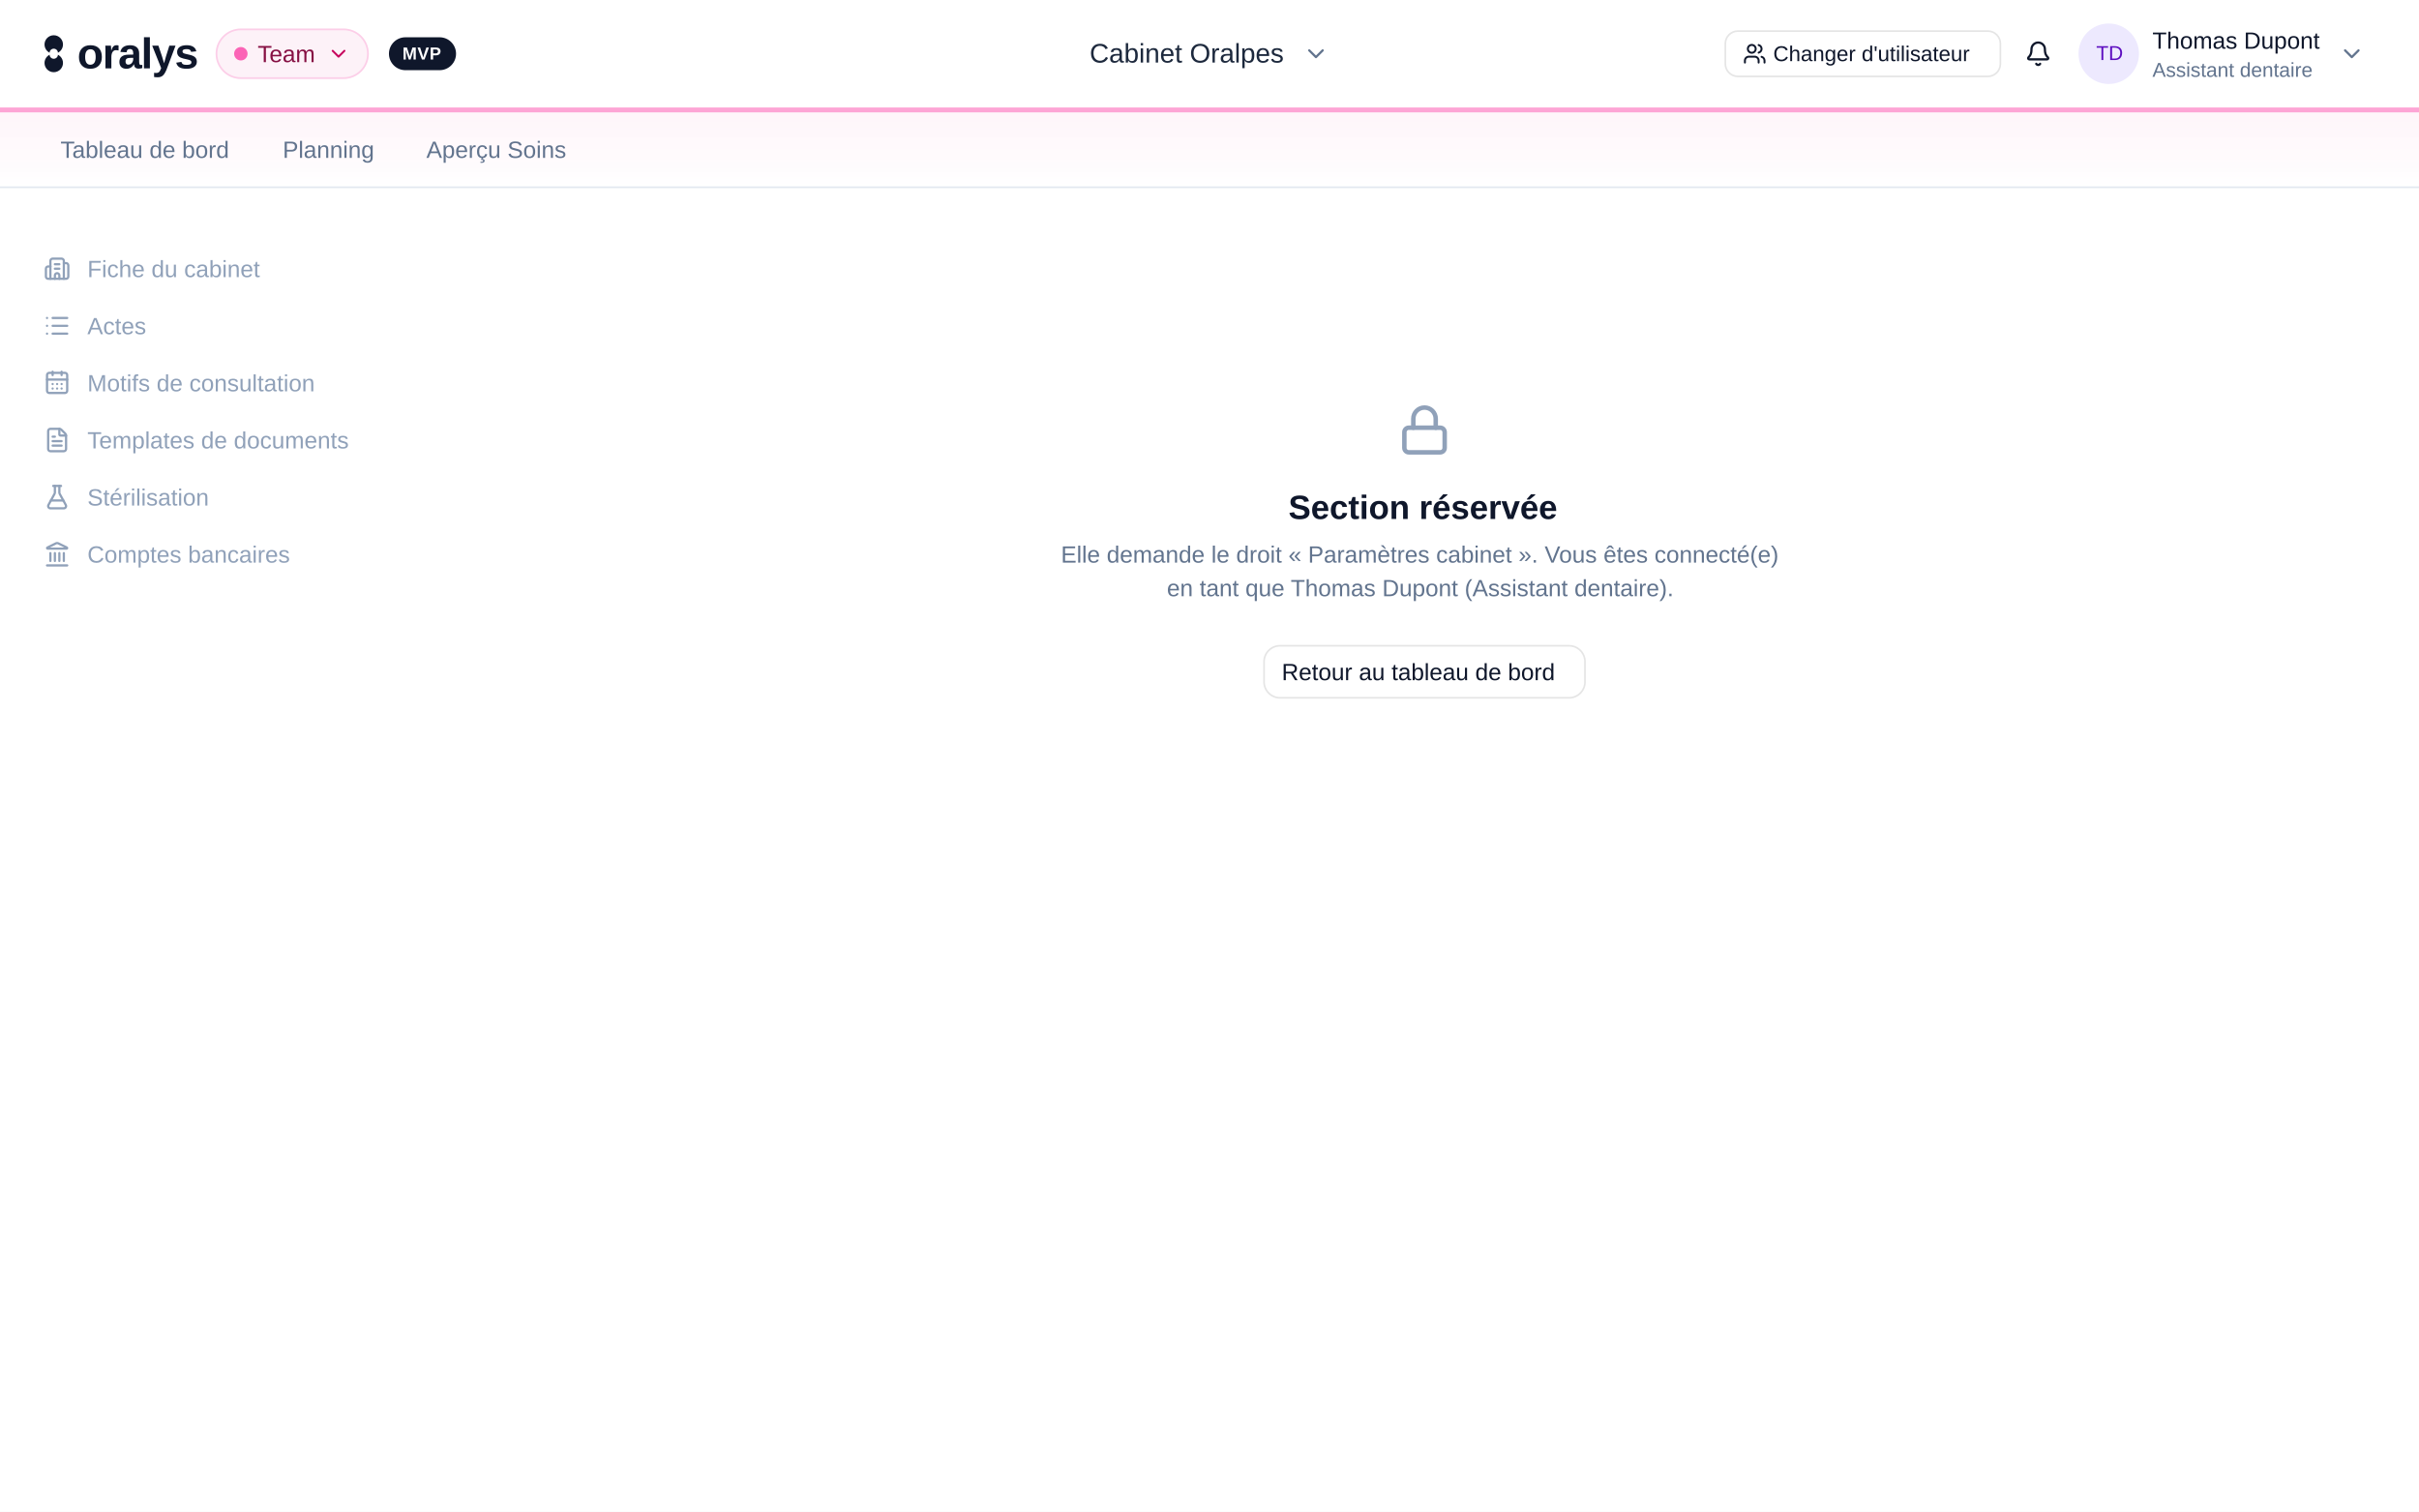
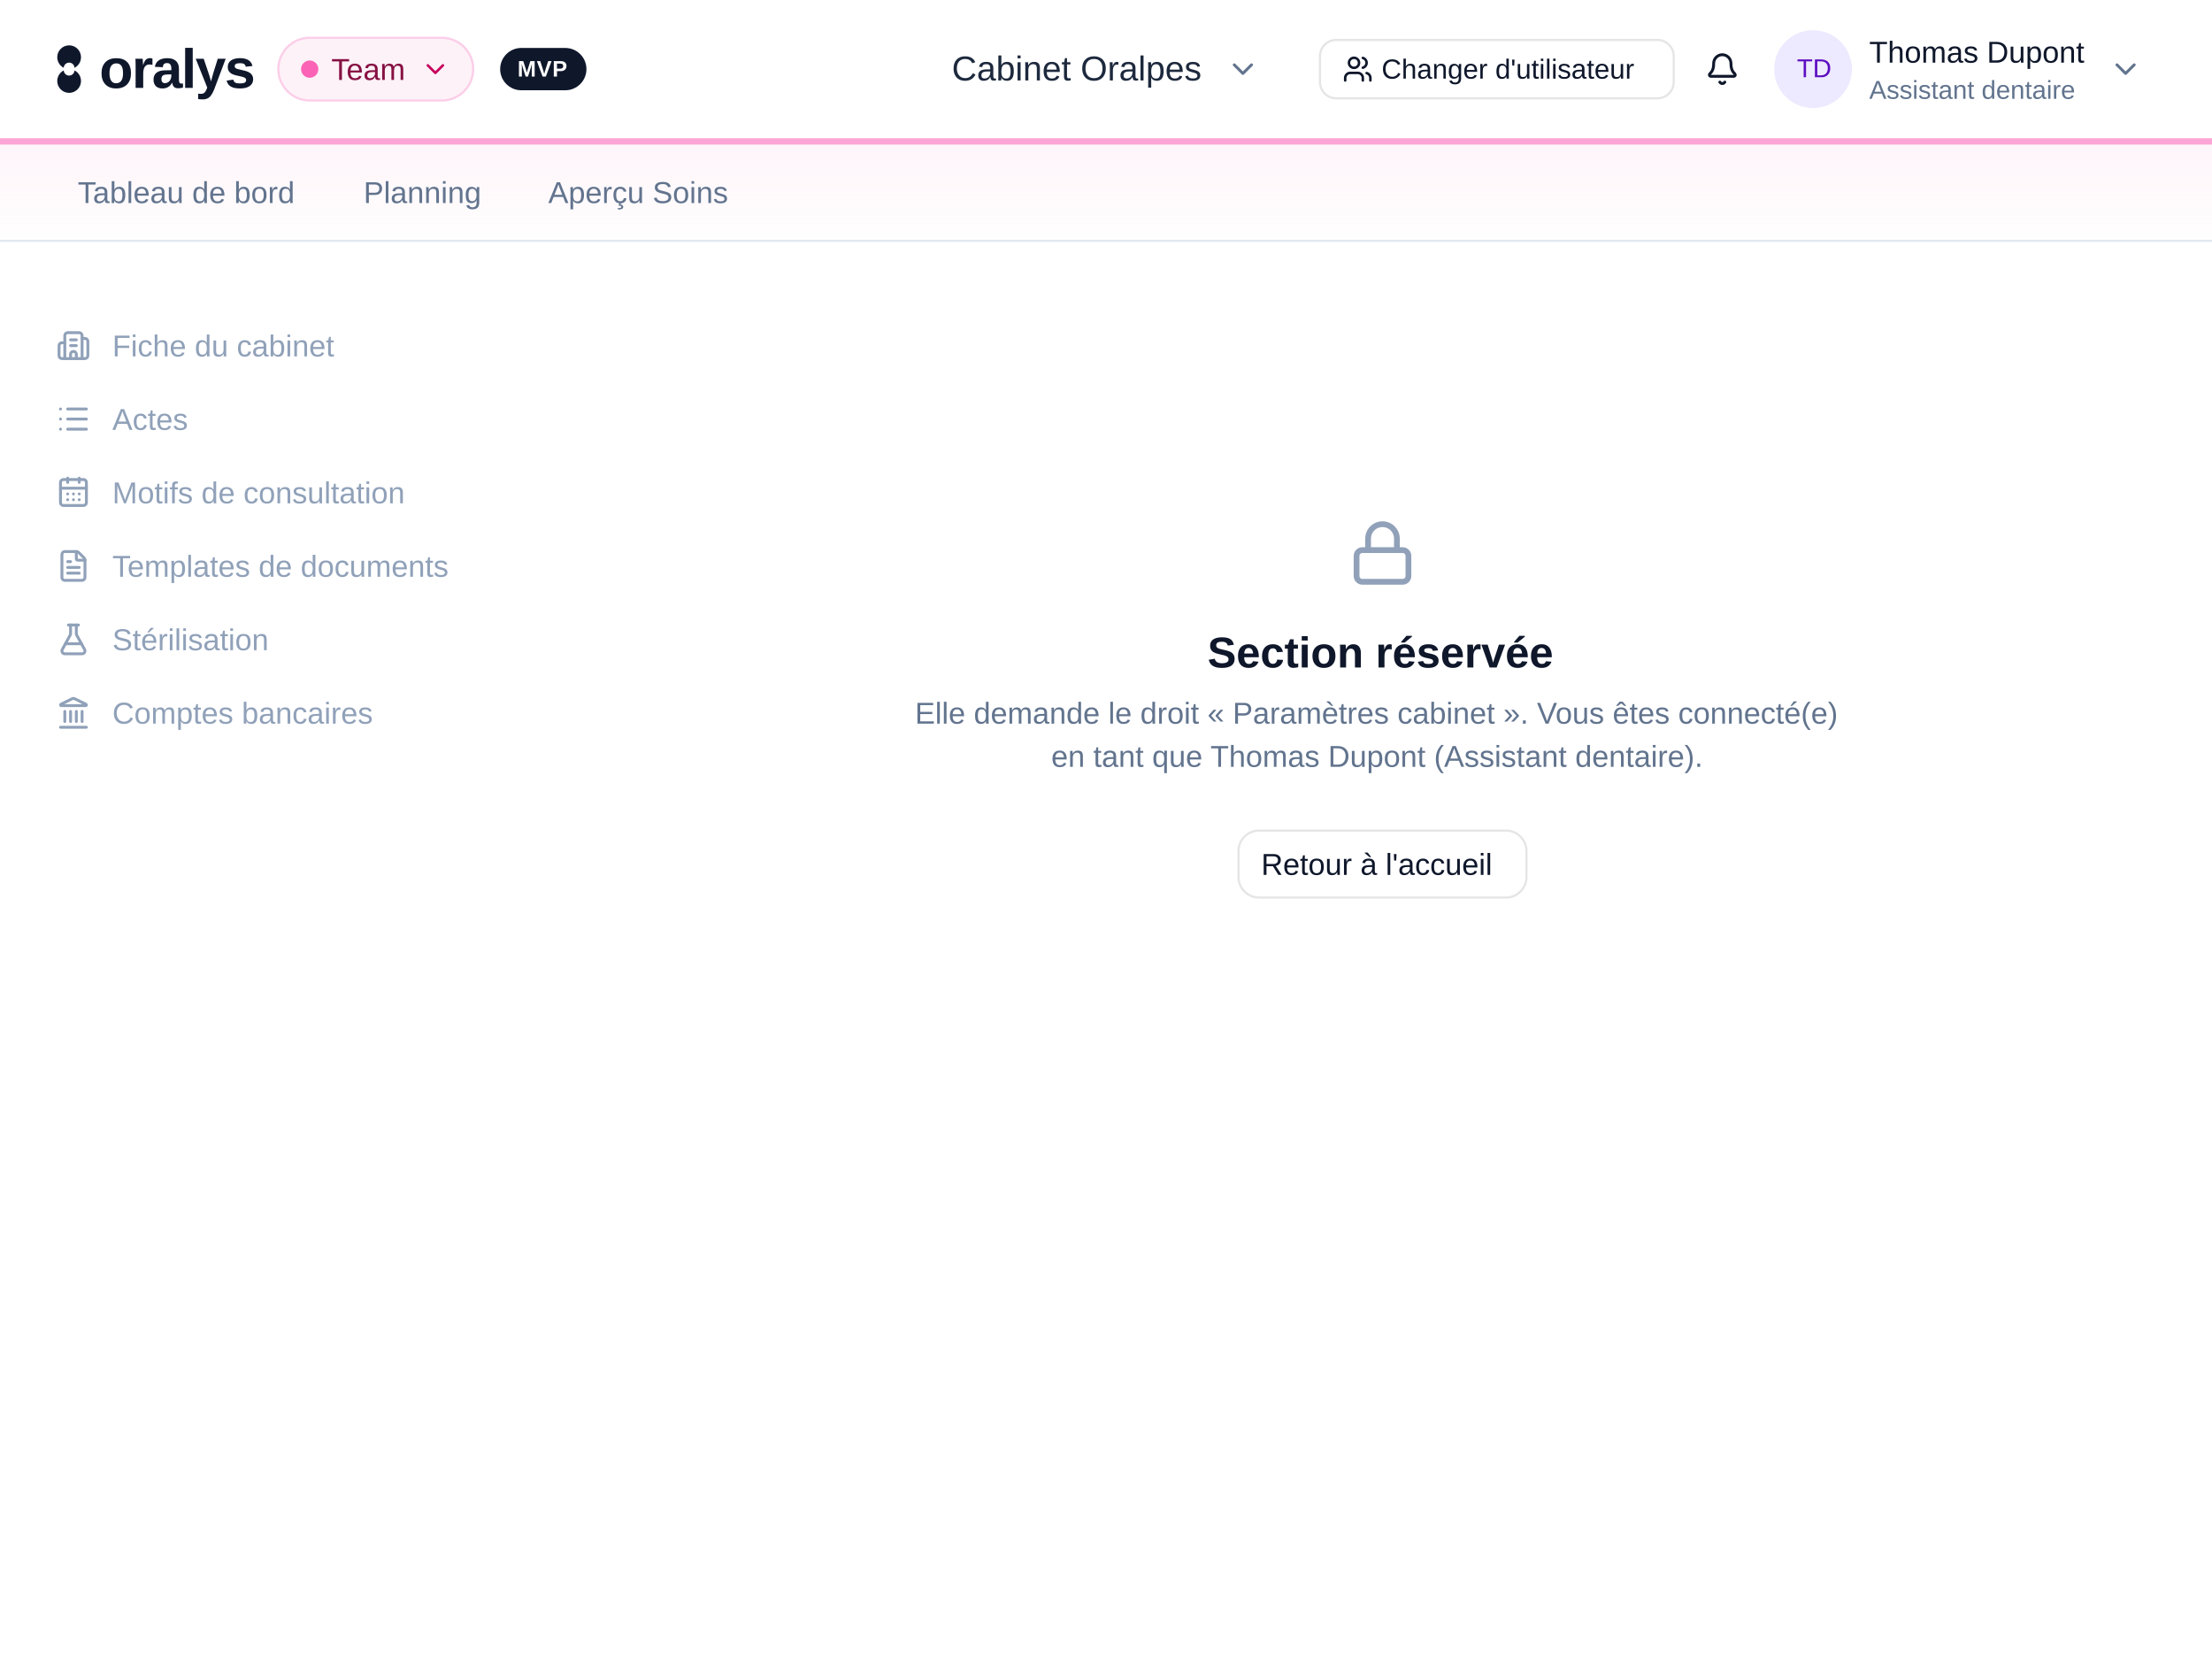
- <svg xmlns="http://www.w3.org/2000/svg" width="1440" height="900" viewBox="0 0 1440 900" fill="none">
+ <svg xmlns="http://www.w3.org/2000/svg" width="1024" height="768" viewBox="0 0 1024 768" fill="none">
  <defs>
    <linearGradient id="mvp--55-role-section-reservee-degrade-1" x1="0" y1="0" x2="0" y2="1">
      <stop offset="0" stop-color="#fef2f8" stop-opacity="0.702" />
      <stop offset="1" stop-color="#ffffff" />
    </linearGradient>
  </defs>
  <g id="MVP · 55 · Vues par rôle · Section réservée">
-     <rect id="Fond de page" width="1440" height="900" fill="#ffffff" />
+     <rect id="Fond de page" width="1024" height="768" fill="#ffffff" />
    <g id="Page">
-       <rect x="0" y="0" width="1440" height="900" fill="#f8fafc" id="Fond" />
+       <rect x="0" y="0" width="1024" height="768" fill="#f8fafc" id="Fond" />
      <g id="Contenu">
-         <rect x="0" y="0" width="1440" height="900" fill="#ffffff" id="Fond" />
+         <rect x="0" y="0" width="1024" height="768" fill="#ffffff" id="Fond" />
        <g id="Header · oralys">
-           <rect x="0" y="0" width="1440" height="67" fill="#ffffff" id="Fond" />
-           <rect x="0" y="64" width="1440" height="3" fill="#fda5d5" id="Bordure basse" />
+           <rect x="0" y="0" width="1024" height="67" fill="#ffffff" id="Fond" />
+           <rect x="0" y="64" width="1024" height="3" fill="#fda5d5" id="Bordure basse" />
          <g id="Grille">
            <g id="Rangée · oralys">
              <g id="Rangée · oralys 2">
                <g id="Icon · logo">
                  <svg viewBox="0 0 16 24" x="24" y="19.99" width="16" height="24">
                    <circle cx="8" cy="6.5" r="5.5" fill="#0f172b" />
                    <circle cx="8" cy="17.5" r="5.5" fill="#0f172b" />
                    <rect x="5.5" y="9" width="5" height="6" fill="white" rx="2.5" />
                  </svg>
                </g>
                <text x="46" y="40.7" font-family="Geist, Helvetica Neue, Arial, sans-serif" font-size="25.6" font-weight="600" letter-spacing="-0.64" fill="#0f172b" xml:space="preserve">oralys</text>
              </g>
              <g id="Menu déroulant · Team">
                <rect x="128.37" y="17" width="91.17" height="30" rx="15" fill="#fdf2f8" id="Fond" />
                <rect x="128.87" y="17.5" width="90.17" height="29" rx="14.5" fill="none" stroke="#fccee8" stroke-width="1" id="Bordure" />
                <g id="Bloc">
                  <rect x="139.37" y="28" width="8" height="8" rx="4" fill="#fb64b6" id="Fond" />
                </g>
                <text x="153.37" y="37" font-family="Geist, Helvetica Neue, Arial, sans-serif" font-size="14" font-weight="500" fill="#861043" xml:space="preserve">Team</text>
                <g id="Icon · chevron-down">
                  <svg width="14" height="14" viewBox="0 0 24 24" fill="none" stroke="#c6005c" stroke-width="2" stroke-linecap="round" stroke-linejoin="round" x="194.54" y="25">
                    <path d="m6 9 6 6 6-6" />
                  </svg>
                </g>
              </g>
              <g id="Déclencheur · MVP">
                <rect x="231.54" y="22.2" width="39.94" height="19.59" rx="9.8" fill="#0f172b" id="Fond" />
                <text x="239.54" y="35.45" font-family="Geist, Helvetica Neue, Arial, sans-serif" font-size="10.4" font-weight="600" letter-spacing="0.26" fill="#ffffff" xml:space="preserve">MVP</text>
              </g>
            </g>
            <g id="Button · Cabinet Oralpes">
-               <text x="648.63" y="37.25" font-family="Geist, Helvetica Neue, Arial, sans-serif" font-size="16" font-weight="500" fill="#1d293d" xml:space="preserve">Cabinet Oralpes</text>
+               <text x="440.63" y="37.25" font-family="Geist, Helvetica Neue, Arial, sans-serif" font-size="16" font-weight="500" fill="#1d293d" xml:space="preserve">Cabinet Oralpes</text>
              <g id="Icon · chevron-down">
-                 <svg width="16" height="16" viewBox="0 0 24 24" fill="none" stroke="#62748e" stroke-width="2" stroke-linecap="round" stroke-linejoin="round" x="775.37" y="24">
+                 <svg width="16" height="16" viewBox="0 0 24 24" fill="none" stroke="#62748e" stroke-width="2" stroke-linecap="round" stroke-linejoin="round" x="567.37" y="24">
                  <path d="m6 9 6 6 6-6" />
                </svg>
              </g>
            </g>
            <g id="Actions · Changer d'utilisateur">
              <g id="Button · Changer d'utilisateur">
-                 <rect x="1026.56" y="18" width="164.75" height="28" rx="8" fill="#ffffff" id="Fond" />
-                 <rect x="1027.06" y="18.5" width="163.75" height="27" rx="7.5" fill="none" stroke="#e5e5e5" stroke-width="1" id="Bordure" />
+                 <rect x="610.56" y="18" width="164.75" height="28" rx="8" fill="#ffffff" id="Fond" />
+                 <rect x="611.06" y="18.5" width="163.75" height="27" rx="7.5" fill="none" stroke="#e5e5e5" stroke-width="1" id="Bordure" />
                <g id="Icon · users">
-                   <svg width="14" height="14" viewBox="0 0 24 24" fill="none" stroke="#0f172b" stroke-width="2" stroke-linecap="round" stroke-linejoin="round" x="1037.56" y="25">
+                   <svg width="14" height="14" viewBox="0 0 24 24" fill="none" stroke="#0f172b" stroke-width="2" stroke-linecap="round" stroke-linejoin="round" x="621.56" y="25">
                    <path d="M16 21v-2a4 4 0 0 0-4-4H6a4 4 0 0 0-4 4v2" />
                    <path d="M16 3.128a4 4 0 0 1 0 7.744" />
                    <path d="M22 21v-2a4 4 0 0 0-3-3.87" />
                    <circle cx="9" cy="7" r="4" />
                  </svg>
                </g>
-                 <text x="1055.56" y="36.4" font-family="Geist, Helvetica Neue, Arial, sans-serif" font-size="12.8" font-weight="500" fill="#0f172b" xml:space="preserve">Changer d'utilisateur</text>
+                 <text x="639.56" y="36.4" font-family="Geist, Helvetica Neue, Arial, sans-serif" font-size="12.8" font-weight="500" fill="#0f172b" xml:space="preserve">Changer d'utilisateur</text>
              </g>
              <g id="Icon · bell">
-                 <svg width="16" height="16" viewBox="0 0 24 24" fill="none" stroke="#0f172b" stroke-width="2" stroke-linecap="round" stroke-linejoin="round" x="1205.31" y="24">
+                 <svg width="16" height="16" viewBox="0 0 24 24" fill="none" stroke="#0f172b" stroke-width="2" stroke-linecap="round" stroke-linejoin="round" x="789.31" y="24">
                  <path d="M10.268 21a2 2 0 0 0 3.464 0" />
                  <path d="M3.262 15.326A1 1 0 0 0 4 17h16a1 1 0 0 0 .74-1.673C19.41 13.956 18 12.499 18 8A6 6 0 0 0 6 8c0 4.499-1.411 5.956-2.738 7.326" />
                </svg>
              </g>
              <g id="Menu déroulant · Menu utilisateur">
                <g id="Initiales · TD">
-                   <rect x="1237.31" y="14" width="36" height="36" rx="18" fill="#ede9fe" id="Fond" />
-                   <text x="1247.85" y="35.75" font-family="Geist, Helvetica Neue, Arial, sans-serif" font-size="12" font-weight="500" fill="#5d0ec0" xml:space="preserve">TD</text>
+                   <rect x="821.31" y="14" width="36" height="36" rx="18" fill="#ede9fe" id="Fond" />
+                   <text x="831.85" y="35.75" font-family="Geist, Helvetica Neue, Arial, sans-serif" font-size="12" font-weight="500" fill="#5d0ec0" xml:space="preserve">TD</text>
                </g>
                <g id="Bloc · Thomas Dupont">
-                   <text x="1281.31" y="29" font-family="Geist, Helvetica Neue, Arial, sans-serif" font-size="14" font-weight="500" fill="#0f172b" xml:space="preserve">Thomas Dupont</text>
-                   <text x="1281.31" y="45.75" font-family="Geist, Helvetica Neue, Arial, sans-serif" font-size="12" font-weight="400" fill="#62748e" xml:space="preserve">Assistant dentaire</text>
+                   <text x="865.31" y="29" font-family="Geist, Helvetica Neue, Arial, sans-serif" font-size="14" font-weight="500" fill="#0f172b" xml:space="preserve">Thomas Dupont</text>
+                   <text x="865.31" y="45.75" font-family="Geist, Helvetica Neue, Arial, sans-serif" font-size="12" font-weight="400" fill="#62748e" xml:space="preserve">Assistant dentaire</text>
                </g>
                <g id="Icon · chevron-down">
-                   <svg width="16" height="16" viewBox="0 0 24 24" fill="none" stroke="#62748e" stroke-width="2" stroke-linecap="round" stroke-linejoin="round" x="1392" y="24">
+                   <svg width="16" height="16" viewBox="0 0 24 24" fill="none" stroke="#62748e" stroke-width="2" stroke-linecap="round" stroke-linejoin="round" x="976" y="24">
                    <path d="m6 9 6 6 6-6" />
                  </svg>
                </g>
              </g>
            </g>
          </g>
        </g>
        <g id="Navigation · Tableau de bord">
-           <rect x="0" y="67" width="1440" height="45" fill="url(#mvp--55-role-section-reservee-degrade-1)" id="Fond" />
-           <rect x="0" y="111" width="1440" height="1" fill="#e2e8f0" id="Bordure basse" />
+           <rect x="0" y="67" width="1024" height="45" fill="url(#mvp--55-role-section-reservee-degrade-1)" id="Fond" />
+           <rect x="0" y="111" width="1024" height="1" fill="#e2e8f0" id="Bordure basse" />
          <g id="Liste · Tableau de bord">
            <text x="36" y="94" font-family="Geist, Helvetica Neue, Arial, sans-serif" font-size="14" font-weight="500" fill="#62748e" xml:space="preserve">Tableau de bord</text>
            <text x="168.3" y="94" font-family="Geist, Helvetica Neue, Arial, sans-serif" font-size="14" font-weight="500" fill="#62748e" xml:space="preserve">Planning</text>
            <text x="253.81" y="94" font-family="Geist, Helvetica Neue, Arial, sans-serif" font-size="14" font-weight="500" fill="#62748e" xml:space="preserve">Aperçu Soins</text>
          </g>
        </g>
        <g id="Rangée · Fiche du cabinet">
          <g id="Liste · Fiche du cabinet">
            <g id="Rangée · Fiche du cabinet 2">
              <g id="Icon · building-complex">
                <svg width="16" height="16" viewBox="0 0 24 24" fill="none" stroke="#90a1b9" stroke-width="2" stroke-linecap="round" stroke-linejoin="round" x="26" y="152">
                  <path d="M10 12h4" />
                  <path d="M10 8h4" />
                  <path d="M14 21v-3a2 2 0 0 0-4 0v3" />
                  <path d="M6 10H4a2 2 0 0 0-2 2v7a2 2 0 0 0 2 2h16a2 2 0 0 0 2-2V9a2 2 0 0 0-2-2h-2" />
                  <path d="M6 21V5a2 2 0 0 1 2-2h8a2 2 0 0 1 2 2v16" />
                </svg>
              </g>
              <text x="52" y="165" font-family="Geist, Helvetica Neue, Arial, sans-serif" font-size="14" font-weight="400" fill="#90a1b9" xml:space="preserve">Fiche du cabinet</text>
            </g>
            <g id="Rangée · Actes">
              <g id="Icon · list">
                <svg width="16" height="16" viewBox="0 0 24 24" fill="none" stroke="#90a1b9" stroke-width="2" stroke-linecap="round" stroke-linejoin="round" x="26" y="186">
                  <path d="M3 5h.01" />
                  <path d="M3 12h.01" />
                  <path d="M3 19h.01" />
                  <path d="M8 5h13" />
                  <path d="M8 12h13" />
                  <path d="M8 19h13" />
                </svg>
              </g>
              <text x="52" y="199" font-family="Geist, Helvetica Neue, Arial, sans-serif" font-size="14" font-weight="400" fill="#90a1b9" xml:space="preserve">Actes</text>
            </g>
            <g id="Rangée · Motifs de consultation">
              <g id="Icon · calendar-days">
                <svg width="16" height="16" viewBox="0 0 24 24" fill="none" stroke="#90a1b9" stroke-width="2" stroke-linecap="round" stroke-linejoin="round" x="26" y="220">
                  <path d="M8 2v3" />
                  <path d="M16 2v3" />
                  <rect x="3" y="3" width="18" height="18" rx="2" />
                  <path d="M3 9h18" />
                  <path d="M8 13h.01" />
                  <path d="M12 13h.01" />
                  <path d="M16 13h.01" />
                  <path d="M8 17h.01" />
                  <path d="M12 17h.01" />
                  <path d="M16 17h.01" />
                </svg>
              </g>
              <text x="52" y="233" font-family="Geist, Helvetica Neue, Arial, sans-serif" font-size="14" font-weight="400" fill="#90a1b9" xml:space="preserve">Motifs de consultation</text>
            </g>
            <g id="Rangée · Templates de documents">
              <g id="Icon · file-text">
                <svg width="16" height="16" viewBox="0 0 24 24" fill="none" stroke="#90a1b9" stroke-width="2" stroke-linecap="round" stroke-linejoin="round" x="26" y="254">
                  <path d="M6 22a2 2 0 0 1-2-2V4a2 2 0 0 1 2-2h8a2.4 2.4 0 0 1 1.704.706l3.588 3.588A2.4 2.4 0 0 1 20 8v12a2 2 0 0 1-2 2z" />
                  <path d="M14 2v5a1 1 0 0 0 1 1h5" />
                  <path d="M10 9H8" />
                  <path d="M16 13H8" />
                  <path d="M16 17H8" />
                </svg>
              </g>
              <text x="52" y="267" font-family="Geist, Helvetica Neue, Arial, sans-serif" font-size="14" font-weight="400" fill="#90a1b9" xml:space="preserve">Templates de documents</text>
            </g>
            <g id="Rangée · Stérilisation">
              <g id="Icon · flask-conical">
                <svg width="16" height="16" viewBox="0 0 24 24" fill="none" stroke="#90a1b9" stroke-width="2" stroke-linecap="round" stroke-linejoin="round" x="26" y="288">
                  <path d="M14 2v6a2 2 0 0 0 .245.96l5.51 10.08A2 2 0 0 1 18 22H6a2 2 0 0 1-1.755-2.96l5.51-10.08A2 2 0 0 0 10 8V2" />
                  <path d="M6.453 15h11.094" />
                  <path d="M8.5 2h7" />
                </svg>
              </g>
              <text x="52" y="301" font-family="Geist, Helvetica Neue, Arial, sans-serif" font-size="14" font-weight="400" fill="#90a1b9" xml:space="preserve">Stérilisation</text>
            </g>
            <g id="Rangée · Comptes bancaires">
              <g id="Icon · landmark">
                <svg width="16" height="16" viewBox="0 0 24 24" fill="none" stroke="#90a1b9" stroke-width="2" stroke-linecap="round" stroke-linejoin="round" x="26" y="322">
                  <path d="M10 18v-7" />
                  <path d="M11.119 2.205a2 2 0 0 1 1.762 0l7.84 3.846A.5.5 0 0 1 20.5 7h-17a.5.5 0 0 1-.22-.949z" />
                  <path d="M14 18v-7" />
                  <path d="M18 18v-7" />
                  <path d="M3 22h18" />
                  <path d="M6 18v-7" />
                </svg>
              </g>
              <text x="52" y="335" font-family="Geist, Helvetica Neue, Arial, sans-serif" font-size="14" font-weight="400" fill="#90a1b9" xml:space="preserve">Comptes bancaires</text>
            </g>
          </g>
          <g id="Bloc · Section réservée 3">
            <g id="Icon · lock">
-               <svg width="32" height="32" viewBox="0 0 24 24" fill="none" stroke="#90a1b9" stroke-width="2" stroke-linecap="round" stroke-linejoin="round" x="832" y="240">
+               <svg width="32" height="32" viewBox="0 0 24 24" fill="none" stroke="#90a1b9" stroke-width="2" stroke-linecap="round" stroke-linejoin="round" x="624" y="240">
                <rect width="18" height="11" x="3" y="11" rx="2" ry="2" />
                <path d="M7 11V7a5 5 0 0 1 10 0v4" />
              </svg>
            </g>
-             <text x="766.98" y="309" font-family="Geist, Helvetica Neue, Arial, sans-serif" font-size="20" font-weight="600" fill="#0f172b" xml:space="preserve">Section réservée</text>
+             <text x="558.98" y="309" font-family="Geist, Helvetica Neue, Arial, sans-serif" font-size="20" font-weight="600" fill="#0f172b" xml:space="preserve">Section réservée</text>
            <g id="Paragraphe · Elle demande le droit « Paramètres cabin">
-               <text x="631.56" y="335" font-family="Geist, Helvetica Neue, Arial, sans-serif" font-size="14" font-weight="400" fill="#62748e" xml:space="preserve">Elle demande le droit « Paramètres cabinet ». Vous êtes connecté(e)</text>
-               <text x="694.64" y="355" font-family="Geist, Helvetica Neue, Arial, sans-serif" font-size="14" font-weight="400" fill="#62748e" xml:space="preserve">en tant que Thomas Dupont (Assistant dentaire).</text>
-             </g>
-             <g id="Button · Retour au tableau de bord">
-               <rect x="751.98" y="384" width="192.05" height="32" rx="10" fill="#ffffff" id="Fond" />
-               <rect x="752.48" y="384.5" width="191.05" height="31" rx="9.5" fill="none" stroke="#e5e5e5" stroke-width="1" id="Bordure" />
-               <text x="762.98" y="405" font-family="Geist, Helvetica Neue, Arial, sans-serif" font-size="14" font-weight="500" fill="#0f172b" xml:space="preserve">Retour au tableau de bord</text>
+               <text x="423.56" y="335" font-family="Geist, Helvetica Neue, Arial, sans-serif" font-size="14" font-weight="400" fill="#62748e" xml:space="preserve">Elle demande le droit « Paramètres cabinet ». Vous êtes connecté(e)</text>
+               <text x="486.64" y="355" font-family="Geist, Helvetica Neue, Arial, sans-serif" font-size="14" font-weight="400" fill="#62748e" xml:space="preserve">en tant que Thomas Dupont (Assistant dentaire).</text>
+             </g>
+             <g id="Button · Retour à l'accueil">
+               <rect x="572.84" y="384" width="134.31" height="32" rx="10" fill="#ffffff" id="Fond" />
+               <rect x="573.34" y="384.5" width="133.31" height="31" rx="9.5" fill="none" stroke="#e5e5e5" stroke-width="1" id="Bordure" />
+               <text x="583.84" y="405" font-family="Geist, Helvetica Neue, Arial, sans-serif" font-size="14" font-weight="500" fill="#0f172b" xml:space="preserve">Retour à l'accueil</text>
            </g>
          </g>
        </g>
      </g>
    </g>
  </g>
</svg>
